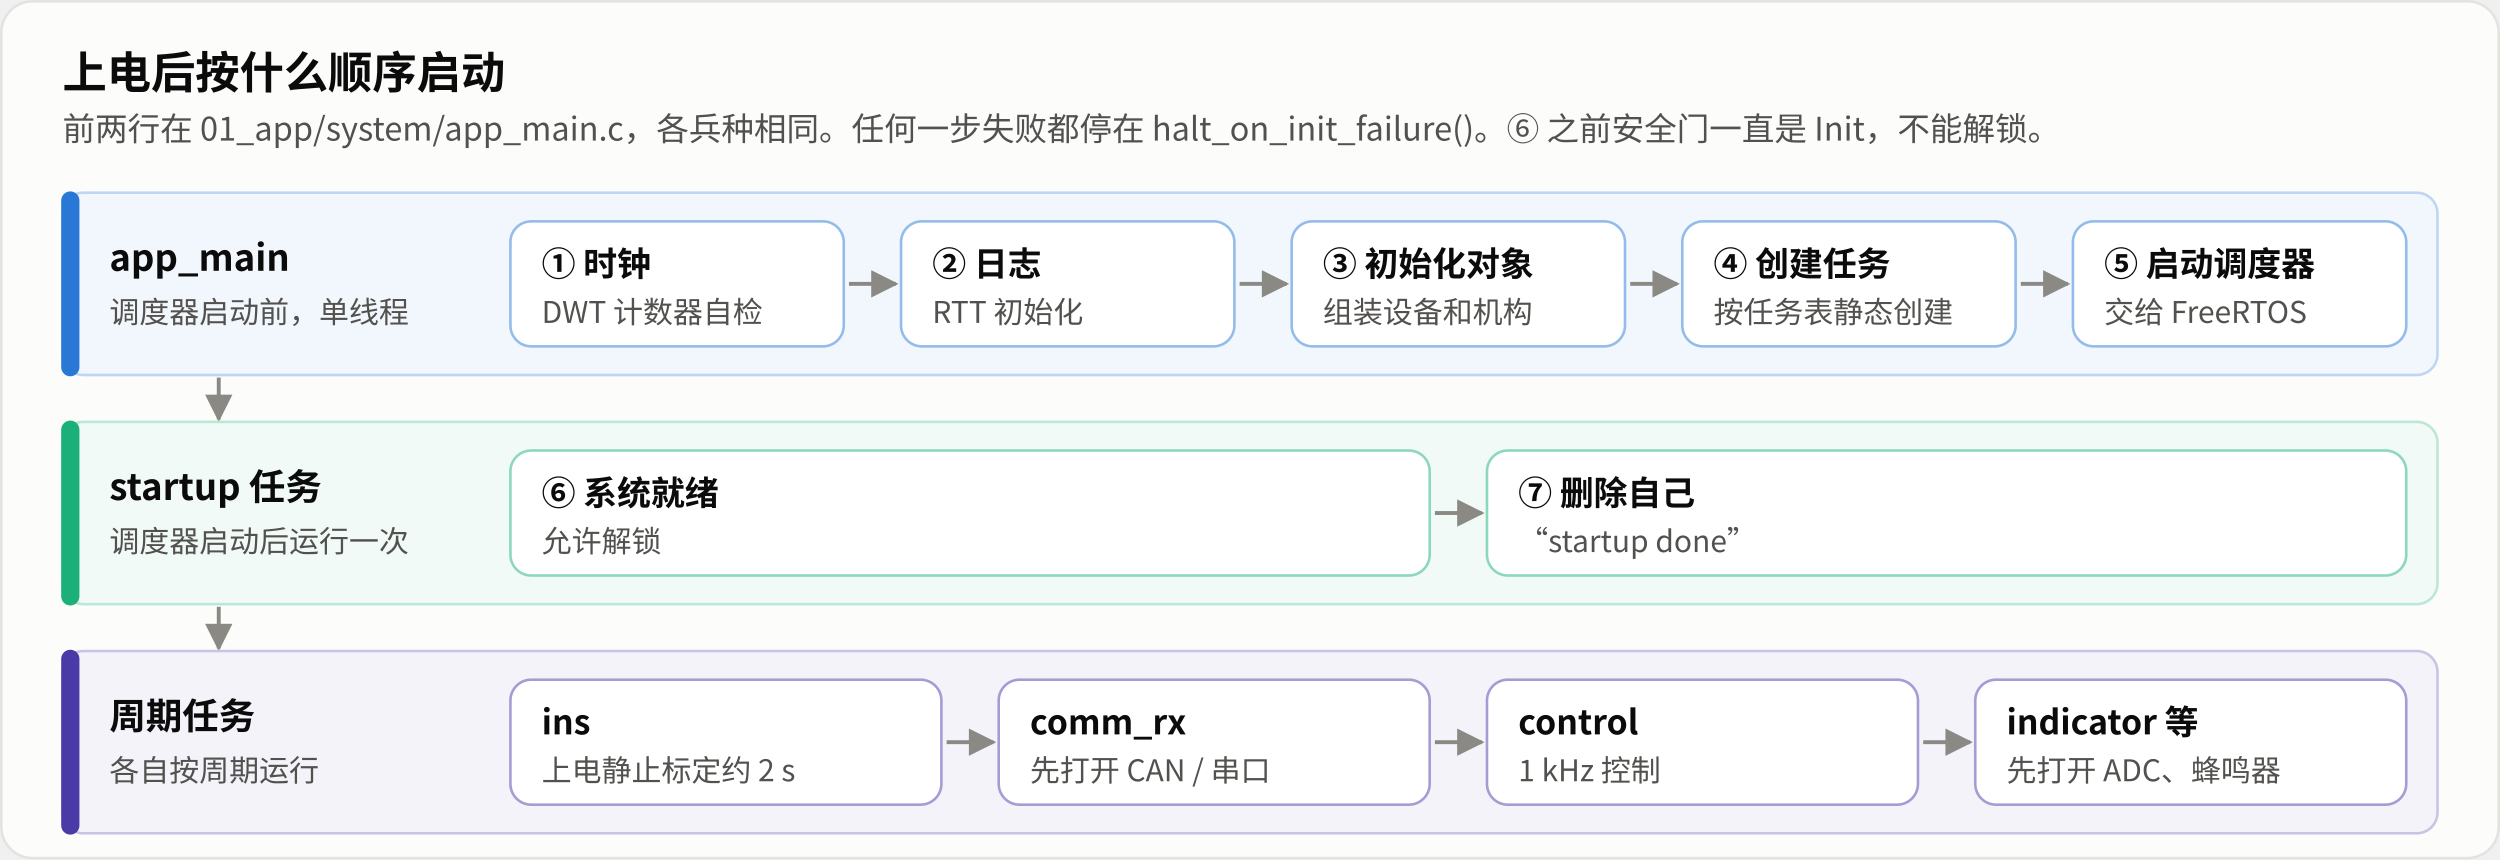
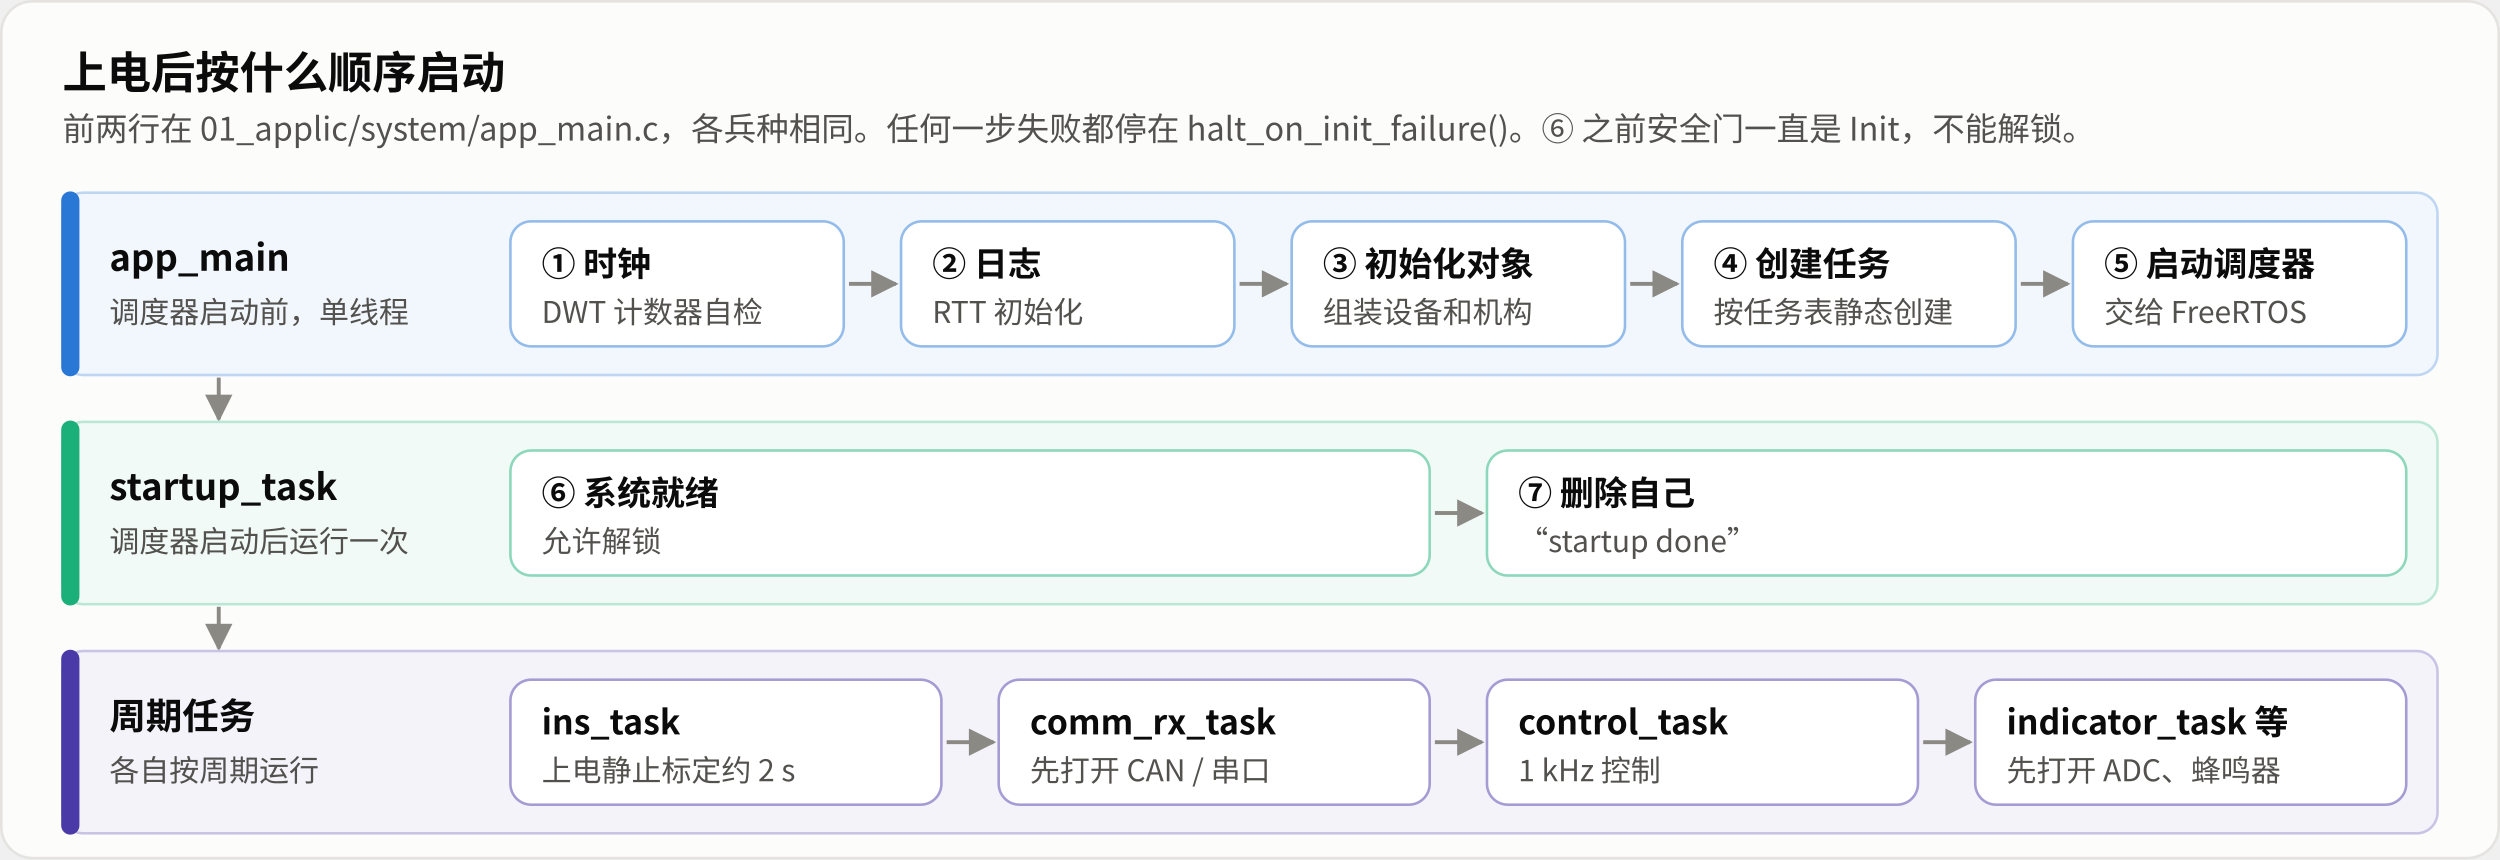
<svg xmlns="http://www.w3.org/2000/svg" width="960" height="330" viewBox="0 0 960 330" font-family="'PingFang SC','Microsoft YaHei','Noto Sans CJK SC','Source Han Sans SC',sans-serif">
  <defs>
    <marker id="ah" viewBox="0 0 10 10" refX="9" refY="5" markerWidth="7" markerHeight="7" orient="auto-start-reverse">
      <path d="M0,0 L10,5 L0,10 z" fill="#8a8984" />
    </marker>
  </defs>
  <rect x="0.5" y="0.5" width="959" height="329" rx="12" fill="#fcfcfb" stroke="#e4e3df" />
  <text x="24" y="34" font-size="17" fill="#0b0b0b" font-weight="600" text-anchor="start">上电后按什么顺序启动</text>
-   <text x="24" y="54" font-size="12.5" fill="#52514e" text-anchor="start">前两行在 01_app/system/app_main.c，各兵种相同。任何一步失败都停在 halt_on_init_failure()。⑥ 之前安全门一直是 Init，不能解锁。</text>
+   <text x="24" y="54" font-size="12.5" fill="#52514e" text-anchor="start">前两行在 01_applic/system/app_main.c，各兵种相同。任何一步失败都停在 halt_on_init_failure()。⑥ 之前安全门一直是 Init，不能解锁。</text>
  <rect x="24" y="74" width="912" height="70" rx="8" fill="#f2f7fd" stroke="#bfd6f3" stroke-width="1" />
  <rect x="24" y="74" width="6" height="70" rx="3" fill="#2a78d6" stroke="#2a78d6" stroke-width="1" />
  <text x="42" y="104" font-size="14" fill="#0b0b0b" font-weight="600" text-anchor="start">app_main</text>
  <text x="42" y="124" font-size="11.5" fill="#52514e" text-anchor="start">调度器启动前，单线程</text>
  <rect x="196.0" y="85" width="128.0" height="48" rx="8" fill="#ffffff" stroke="#94bcea" stroke-width="1" />
  <text x="208.0" y="106" font-size="13" fill="#0b0b0b" font-weight="600" text-anchor="start">① 时钟</text>
  <text x="208.0" y="124" font-size="11.5" fill="#52514e" text-anchor="start">DWT 计数器自检</text>
  <line x1="326.0" y1="109.0" x2="344.0" y2="109.0" stroke="#8a8984" stroke-width="1.5" marker-end="url(#ah)" />
  <rect x="346.0" y="85" width="128.0" height="48" rx="8" fill="#ffffff" stroke="#94bcea" stroke-width="1" />
  <text x="358.0" y="106" font-size="13" fill="#0b0b0b" font-weight="600" text-anchor="start">② 日志</text>
  <text x="358.0" y="124" font-size="11.5" fill="#52514e" text-anchor="start">RTT 初始化</text>
  <line x1="476.0" y1="109.0" x2="494.0" y2="109.0" stroke="#8a8984" stroke-width="1.5" marker-end="url(#ah)" />
  <rect x="496.0" y="85" width="128.0" height="48" rx="8" fill="#ffffff" stroke="#94bcea" stroke-width="1" />
  <text x="508.0" y="106" font-size="13" fill="#0b0b0b" font-weight="600" text-anchor="start">③ 初始化对象</text>
  <text x="508.0" y="124" font-size="11.5" fill="#52514e" text-anchor="start">组装设备和机构</text>
  <line x1="626.0" y1="109.0" x2="644.0" y2="109.0" stroke="#8a8984" stroke-width="1.5" marker-end="url(#ah)" />
  <rect x="646.0" y="85" width="128.0" height="48" rx="8" fill="#ffffff" stroke="#94bcea" stroke-width="1" />
  <text x="658.0" y="106" font-size="13" fill="#0b0b0b" font-weight="600" text-anchor="start">④ 创建任务</text>
  <text x="658.0" y="124" font-size="11.5" fill="#52514e" text-anchor="start">按任务表静态创建</text>
  <line x1="776.0" y1="109.0" x2="794.0" y2="109.0" stroke="#8a8984" stroke-width="1.5" marker-end="url(#ah)" />
  <rect x="796.0" y="85" width="128.0" height="48" rx="8" fill="#ffffff" stroke="#94bcea" stroke-width="1" />
  <text x="808.0" y="106" font-size="13" fill="#0b0b0b" font-weight="600" text-anchor="start">⑤ 启动调度器</text>
  <text x="808.0" y="124" font-size="11.5" fill="#52514e" text-anchor="start">交给 FreeRTOS</text>
  <line x1="84" y1="145" x2="84" y2="161" stroke="#8a8984" stroke-width="1.5" marker-end="url(#ah)" />
  <rect x="24" y="162" width="912" height="70" rx="8" fill="#f1faf7" stroke="#bbe7d7" stroke-width="1" />
  <rect x="24" y="162" width="6" height="70" rx="3" fill="#1baf7a" stroke="#1baf7a" stroke-width="1" />
-   <text x="42" y="192" font-size="14" fill="#0b0b0b" font-weight="600" text-anchor="start">startup 任务</text>
+   <text x="42" y="192" font-size="14" fill="#0b0b0b" font-weight="600" text-anchor="start">startup_task</text>
  <text x="42" y="212" font-size="11.5" fill="#52514e" text-anchor="start">调度器启动后运行一次</text>
  <rect x="196.0" y="173" width="353.0" height="48" rx="8" fill="#ffffff" stroke="#8dd7bc" stroke-width="1" />
  <text x="208.0" y="194" font-size="13" fill="#0b0b0b" font-weight="600" text-anchor="start">⑥ 系统就绪</text>
  <text x="208.0" y="212" font-size="11.5" fill="#52514e" text-anchor="start">允许解锁</text>
  <line x1="551.0" y1="197.0" x2="569.0" y2="197.0" stroke="#8a8984" stroke-width="1.5" marker-end="url(#ah)" />
  <rect x="571.0" y="173" width="353.0" height="48" rx="8" fill="#ffffff" stroke="#8dd7bc" stroke-width="1" />
  <text x="583.0" y="194" font-size="13" fill="#0b0b0b" font-weight="600" text-anchor="start">⑦ 删除自己</text>
  <text x="583.0" y="212" font-size="11.5" fill="#52514e" text-anchor="start">“startup done”</text>
  <line x1="84" y1="233" x2="84" y2="249" stroke="#8a8984" stroke-width="1.5" marker-end="url(#ah)" />
  <rect x="24" y="250" width="912" height="70" rx="8" fill="#f4f3fa" stroke="#c9c4e5" stroke-width="1" />
  <rect x="24" y="250" width="6" height="70" rx="3" fill="#4a3aa7" stroke="#4a3aa7" stroke-width="1" />
  <text x="42" y="280" font-size="14" fill="#0b0b0b" font-weight="600" text-anchor="start">周期任务</text>
  <text x="42" y="300" font-size="11.5" fill="#52514e" text-anchor="start">各自按周期运行</text>
  <rect x="196.0" y="261" width="165.5" height="48" rx="8" fill="#ffffff" stroke="#a49cd3" stroke-width="1" />
-   <text x="208.0" y="282" font-size="13" fill="#0b0b0b" font-weight="600" text-anchor="start">ins</text>
+   <text x="208.0" y="282" font-size="13" fill="#0b0b0b" font-weight="600" text-anchor="start">ins_task</text>
  <text x="208.0" y="300" font-size="11.5" fill="#52514e" text-anchor="start">上电静止标定约 2 s</text>
  <line x1="363.5" y1="285.0" x2="381.5" y2="285.0" stroke="#8a8984" stroke-width="1.5" marker-end="url(#ah)" />
  <rect x="383.5" y="261" width="165.5" height="48" rx="8" fill="#ffffff" stroke="#a49cd3" stroke-width="1" />
-   <text x="395.5" y="282" font-size="13" fill="#0b0b0b" font-weight="600" text-anchor="start">comm_rx</text>
+   <text x="395.5" y="282" font-size="13" fill="#0b0b0b" font-weight="600" text-anchor="start">comm_rx_task</text>
  <text x="395.5" y="300" font-size="11.5" fill="#52514e" text-anchor="start">先打开 CAN / 串口</text>
  <line x1="551.0" y1="285.0" x2="569.0" y2="285.0" stroke="#8a8984" stroke-width="1.5" marker-end="url(#ah)" />
  <rect x="571.0" y="261" width="165.5" height="48" rx="8" fill="#ffffff" stroke="#a49cd3" stroke-width="1" />
-   <text x="583.0" y="282" font-size="13" fill="#0b0b0b" font-weight="600" text-anchor="start">control</text>
+   <text x="583.0" y="282" font-size="13" fill="#0b0b0b" font-weight="600" text-anchor="start">control_task</text>
  <text x="583.0" y="300" font-size="11.5" fill="#52514e" text-anchor="start">1 kHz 控制</text>
  <line x1="738.5" y1="285.0" x2="756.5" y2="285.0" stroke="#8a8984" stroke-width="1.5" marker-end="url(#ah)" />
  <rect x="758.5" y="261" width="165.5" height="48" rx="8" fill="#ffffff" stroke="#a49cd3" stroke-width="1" />
-   <text x="770.5" y="282" font-size="13" fill="#0b0b0b" font-weight="600" text-anchor="start">indicator 等</text>
+   <text x="770.5" y="282" font-size="13" fill="#0b0b0b" font-weight="600" text-anchor="start">indicator_task 等</text>
  <text x="770.5" y="300" font-size="11.5" fill="#52514e" text-anchor="start">先打开 ADC、蜂鸣器</text>
</svg>
